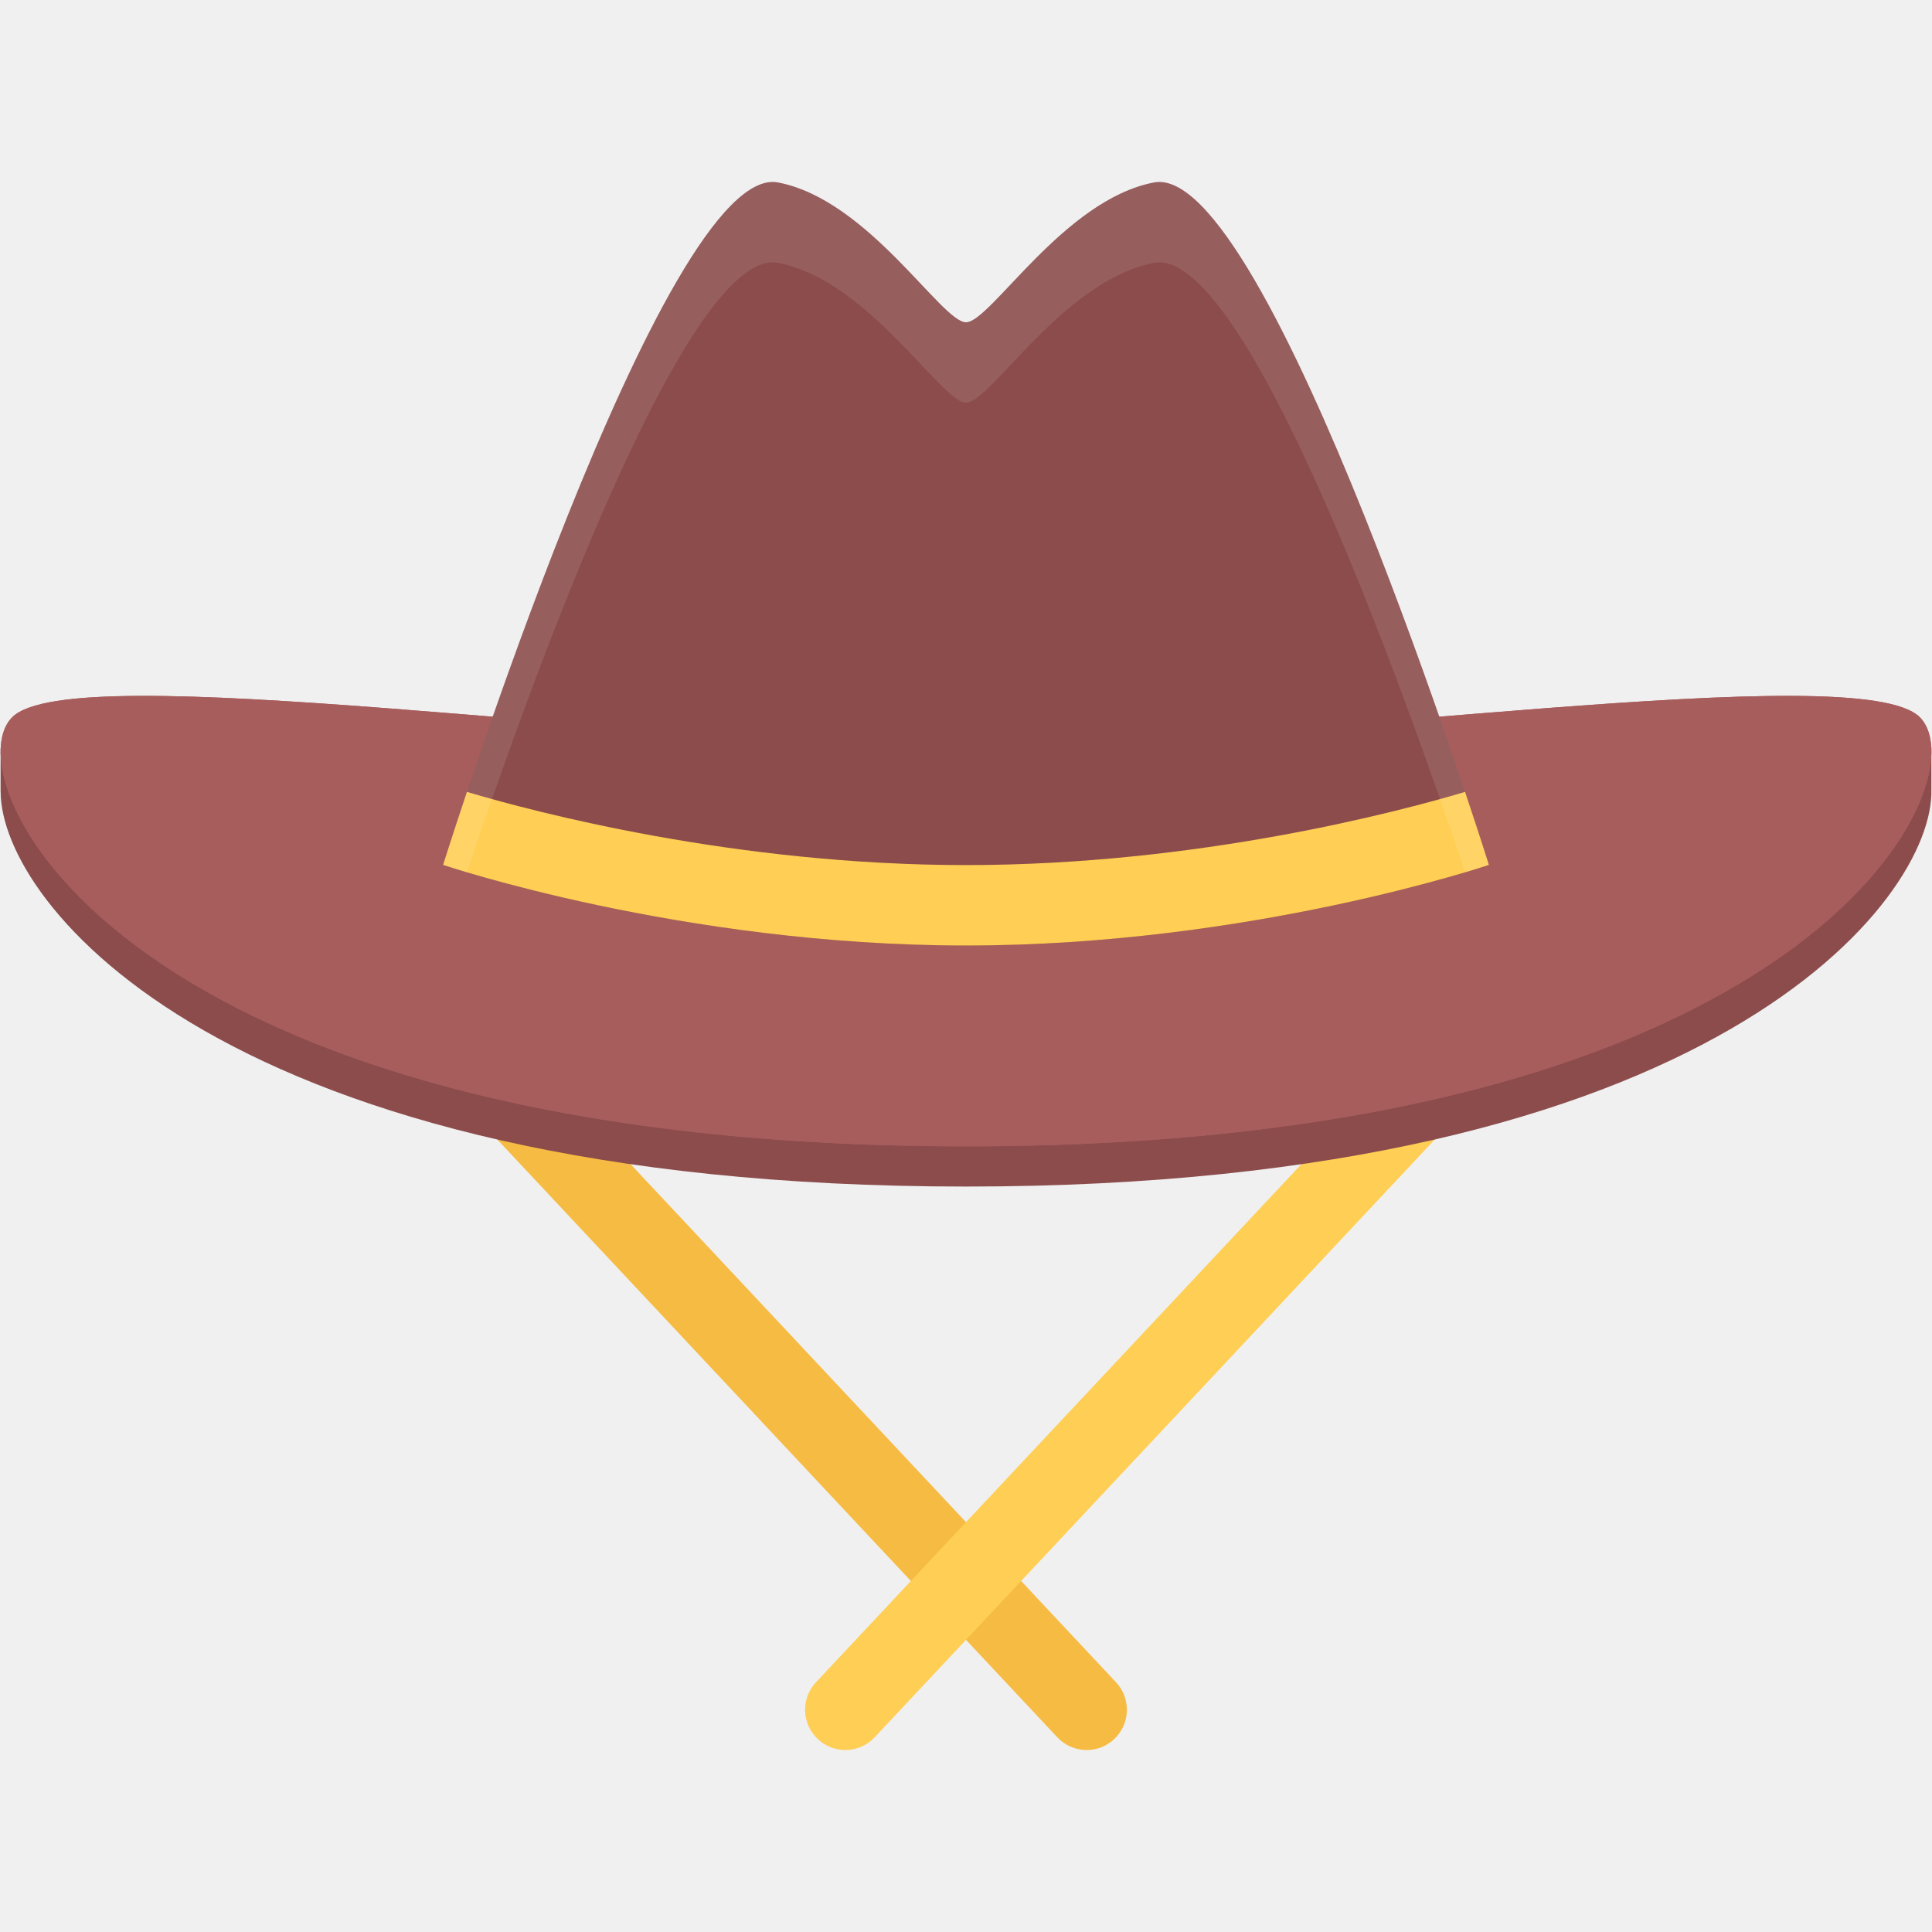
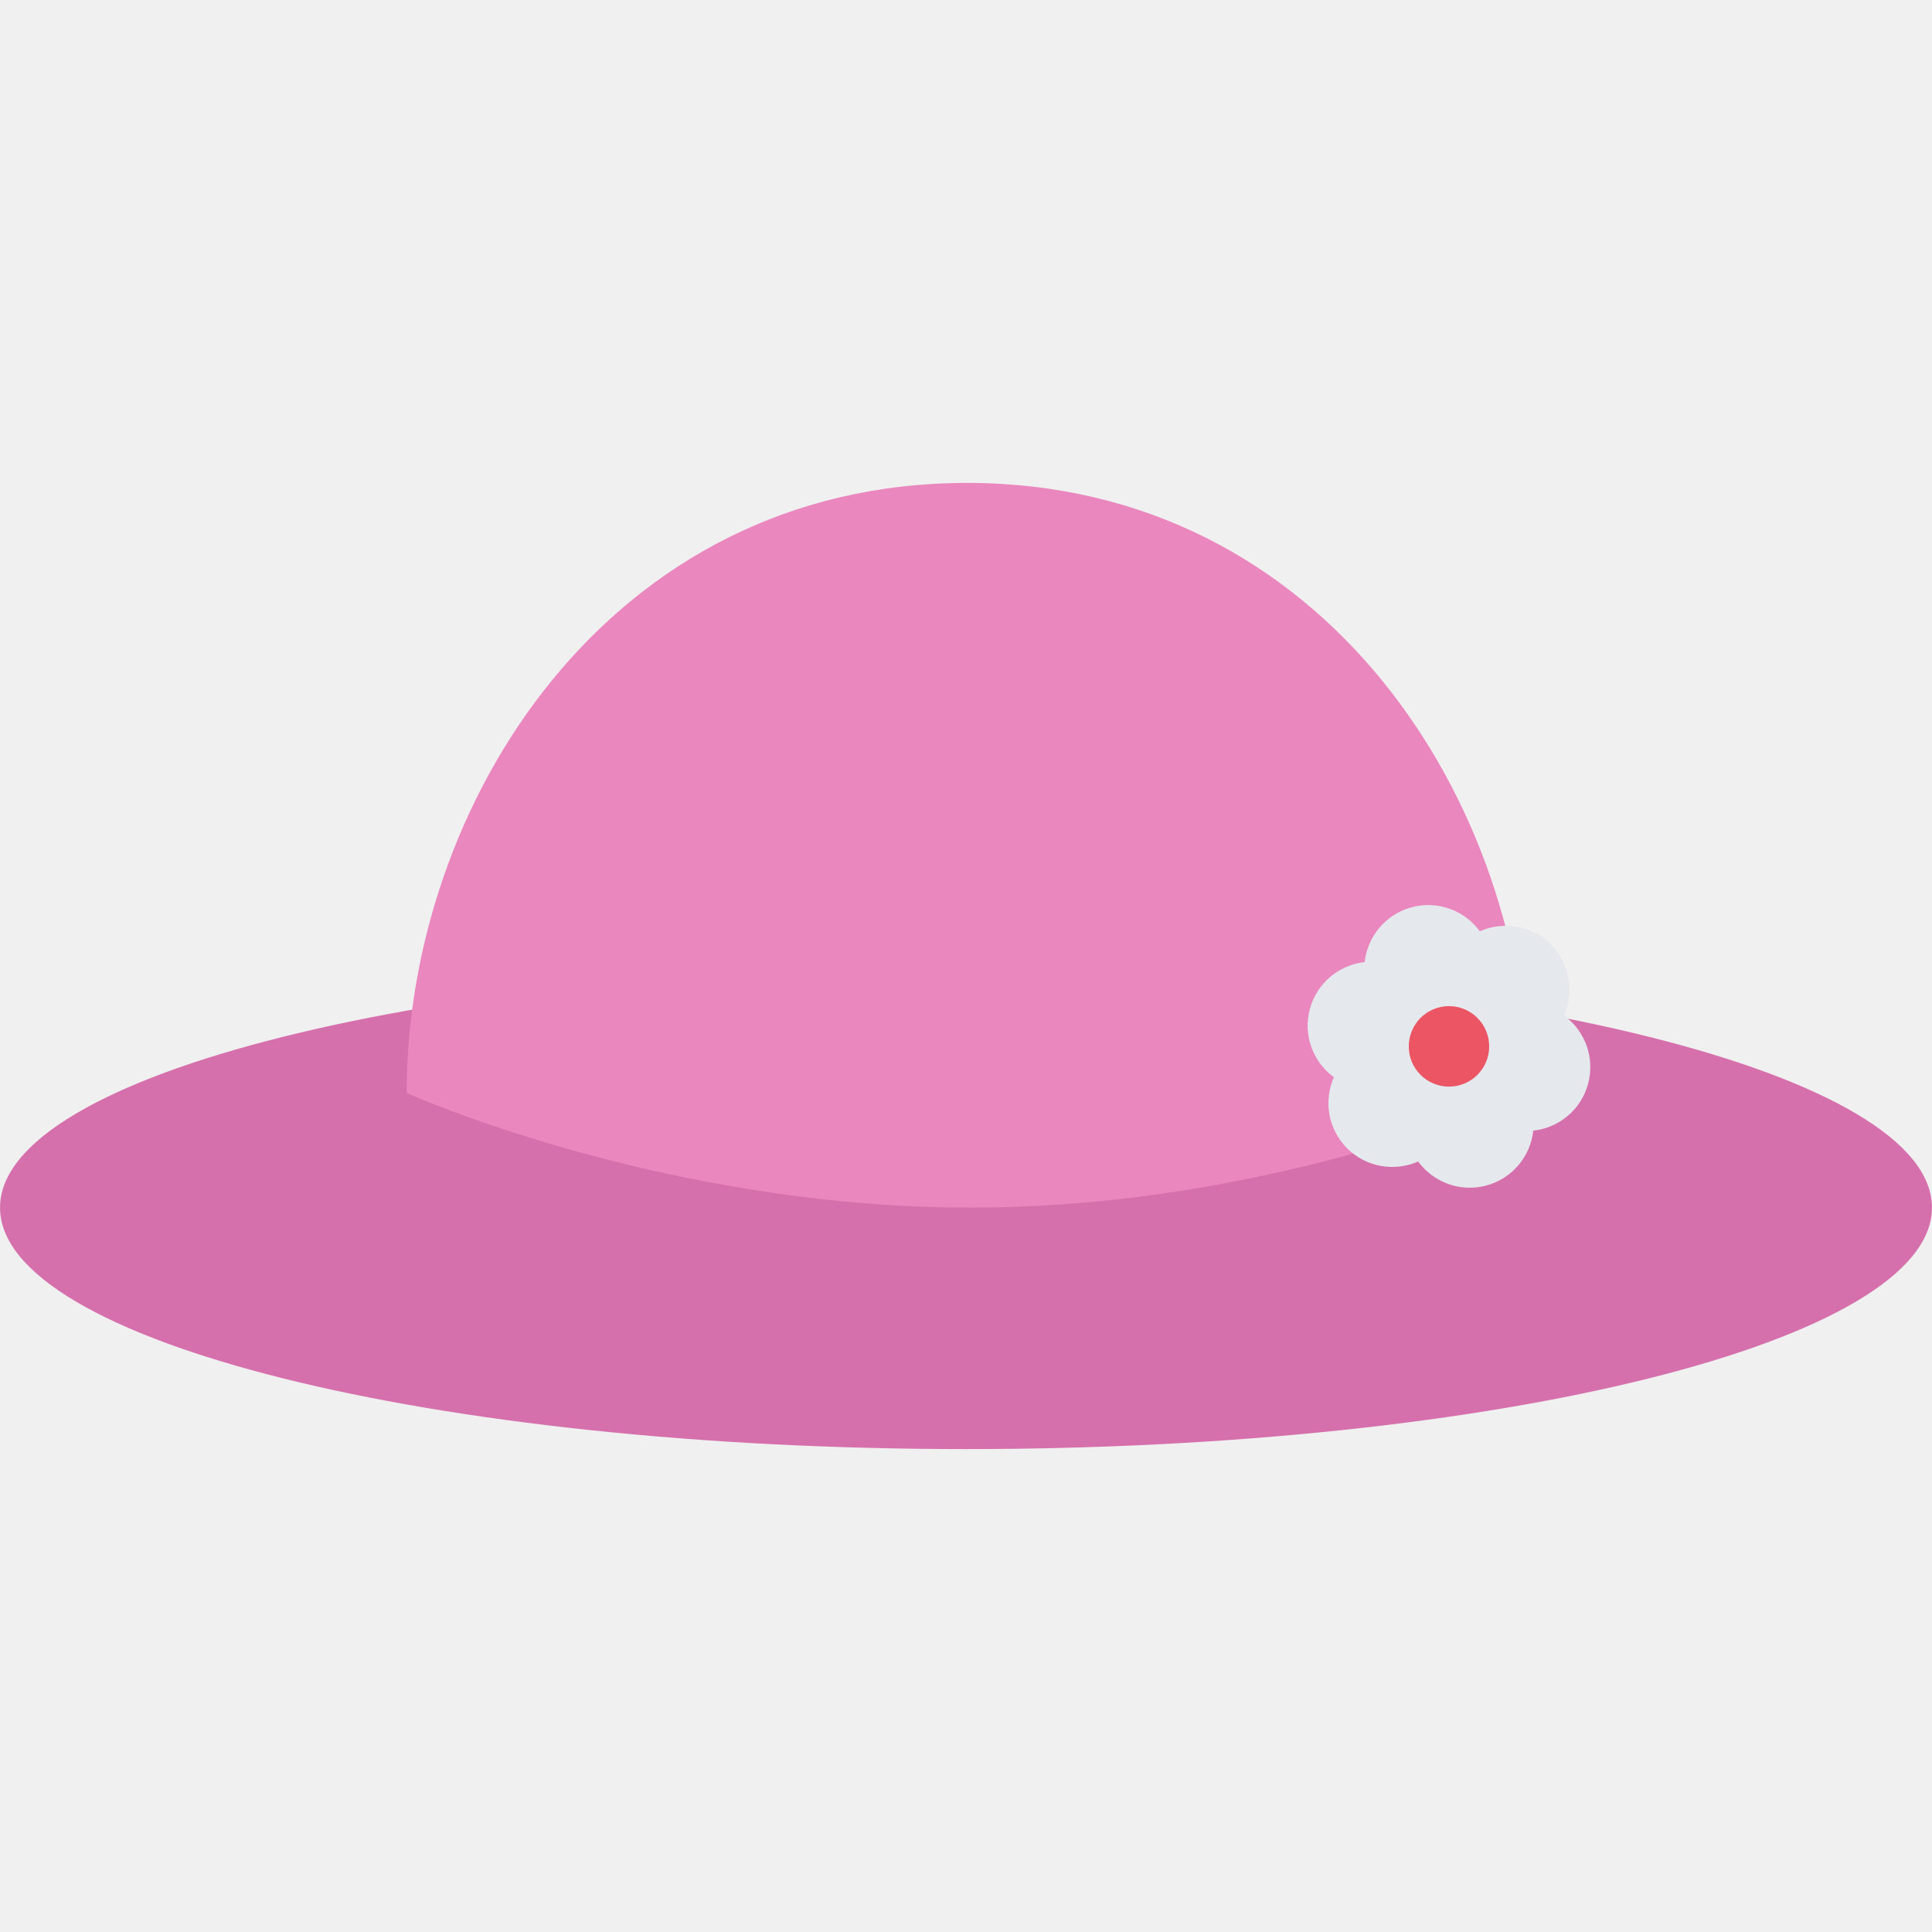
<svg xmlns="http://www.w3.org/2000/svg" class="icon" width="128px" height="128.00px" viewBox="0 0 1024 1024" version="1.1">
-   <path d="M575.952 927.552a21.34 21.34 0 0 1-15.552-6.746L220.836 558.352c-8.058-8.588-7.62-22.08 0.968-30.108 8.588-8.056 22.08-7.62 30.136 0.968l339.562 362.424c8.058 8.59 7.622 22.08-0.968 30.138a21.17 21.17 0 0 1-14.582 5.778z" fill="#F6BB42" />
-   <path d="M448.034 927.552c-5.214 0-10.462-1.906-14.552-5.778-8.62-8.058-9.056-21.548-1-30.138l339.564-362.424c8.056-8.588 21.548-9.026 30.136-0.968 8.588 8.028 9.056 21.52 0.998 30.108L463.586 920.806a21.28 21.28 0 0 1-15.552 6.746z" fill="#FFCE54" />
-   <path d="M1023.664 418.598v-22.642h-10.804v2.216c-49.376-25.484-330.164 17.894-500.866 17.894-166.986 0-439.344-41.536-497.306-19.456H0.322v23.11h0.032c0 58.65 117.394 209.178 511.64 209.178 396.806 0.002 513.17-152.462 511.67-210.3z" fill="#8C4C4C" />
-   <path d="M1017.512 380.122c-32.26-32.166-328.258 14.616-505.518 14.616-177.23 0-473.258-46.782-505.488-14.616-33.074 32.978 57.37 227.446 505.488 227.446 448.148 0 538.592-194.468 505.518-227.446z" fill="#A85D5D" />
-   <path d="M1017.512 380.122c-32.26-32.166-328.258 14.616-505.518 14.616-177.23 0-473.258-46.782-505.488-14.616-33.074 32.978 57.37 227.446 505.488 227.446 448.148 0 538.592-194.468 505.518-227.446z" fill="#A85D5D" />
-   <path d="M611.648 96.71c-47.94 9.12-86.664 74.11-99.656 74.11-12.96 0-51.716-64.99-99.624-74.11-60.524-11.554-177.512 361.706-177.512 361.706s126.2 42.722 277.134 42.722c150.932 0 277.166-42.722 277.166-42.722s-116.984-373.26-177.508-361.706z" fill="#8C4C4C" />
-   <path d="M511.994 458.51c-122.608 0-228.948-28.2-264.518-38.788-7.964 23.766-12.618 38.694-12.618 38.694s126.2 42.722 277.134 42.722c150.932 0 277.166-42.722 277.166-42.722s-4.686-14.928-12.648-38.694c-35.54 10.588-141.878 38.788-264.516 38.788z" fill="#FFCE54" />
-   <path d="M412.37 139.338c47.906 9.12 86.664 74.11 99.624 74.11 12.992 0 51.716-64.99 99.656-74.11 48.438-9.212 133.008 227.854 164.864 323.012 8.21-2.436 12.648-3.934 12.648-3.934s-116.988-373.26-177.512-361.706c-47.94 9.12-86.664 74.11-99.656 74.11-12.96 0-51.716-64.99-99.624-74.11-60.524-11.554-177.512 361.706-177.512 361.706s4.434 1.5 12.618 3.934c31.886-95.158 116.456-332.224 164.894-323.012z" fill="#FFFFFF" opacity=".1" />
+   <path d="M1023.98 640.05c0 70.684-229.24 127.994-511.98 127.994-282.754 0-511.98-57.31-511.98-127.994S229.246 512.04 512 512.04c282.74 0 511.98 57.328 511.98 128.01z" fill="#D670AC" />
+   <path d="M809.49 579.302s-131.058 60.748-295.1 60.748c-164.026 0-298.864-60.748-298.864-60.748 0-152.134 106.45-323.348 296.99-323.348 190.54 0.002 296.974 171.214 296.974 323.348z" fill="#EB87BF" />
+   <path d="M828.99 538.258c5.5-12.422 3.188-27.468-7-37.64s-25.25-12.516-37.656-7.032c-8-10.968-22.218-16.454-36.094-12.734-13.904 3.734-23.466 15.594-24.936 29.078-13.5 1.468-25.342 11.016-29.06 24.922-3.75 13.89 1.75 28.078 12.75 36.11-5.5 12.404-3.188 27.466 6.998 37.652 10.188 10.156 25.25 12.5 37.654 7 8 10.968 22.218 16.468 36.094 12.75 13.906-3.75 23.468-15.594 24.938-29.092 13.5-1.468 25.344-11 29.062-24.906a33.824 33.824 0 0 0-12.75-36.108z" fill="#E5E8EC" />
+   <path d="M789.302 554.618c0 11.782-9.532 21.31-21.312 21.31s-21.312-9.53-21.312-21.31c0-11.796 9.532-21.344 21.312-21.344s21.312 9.546 21.312 21.344z" fill="#EC5564" />
</svg>
